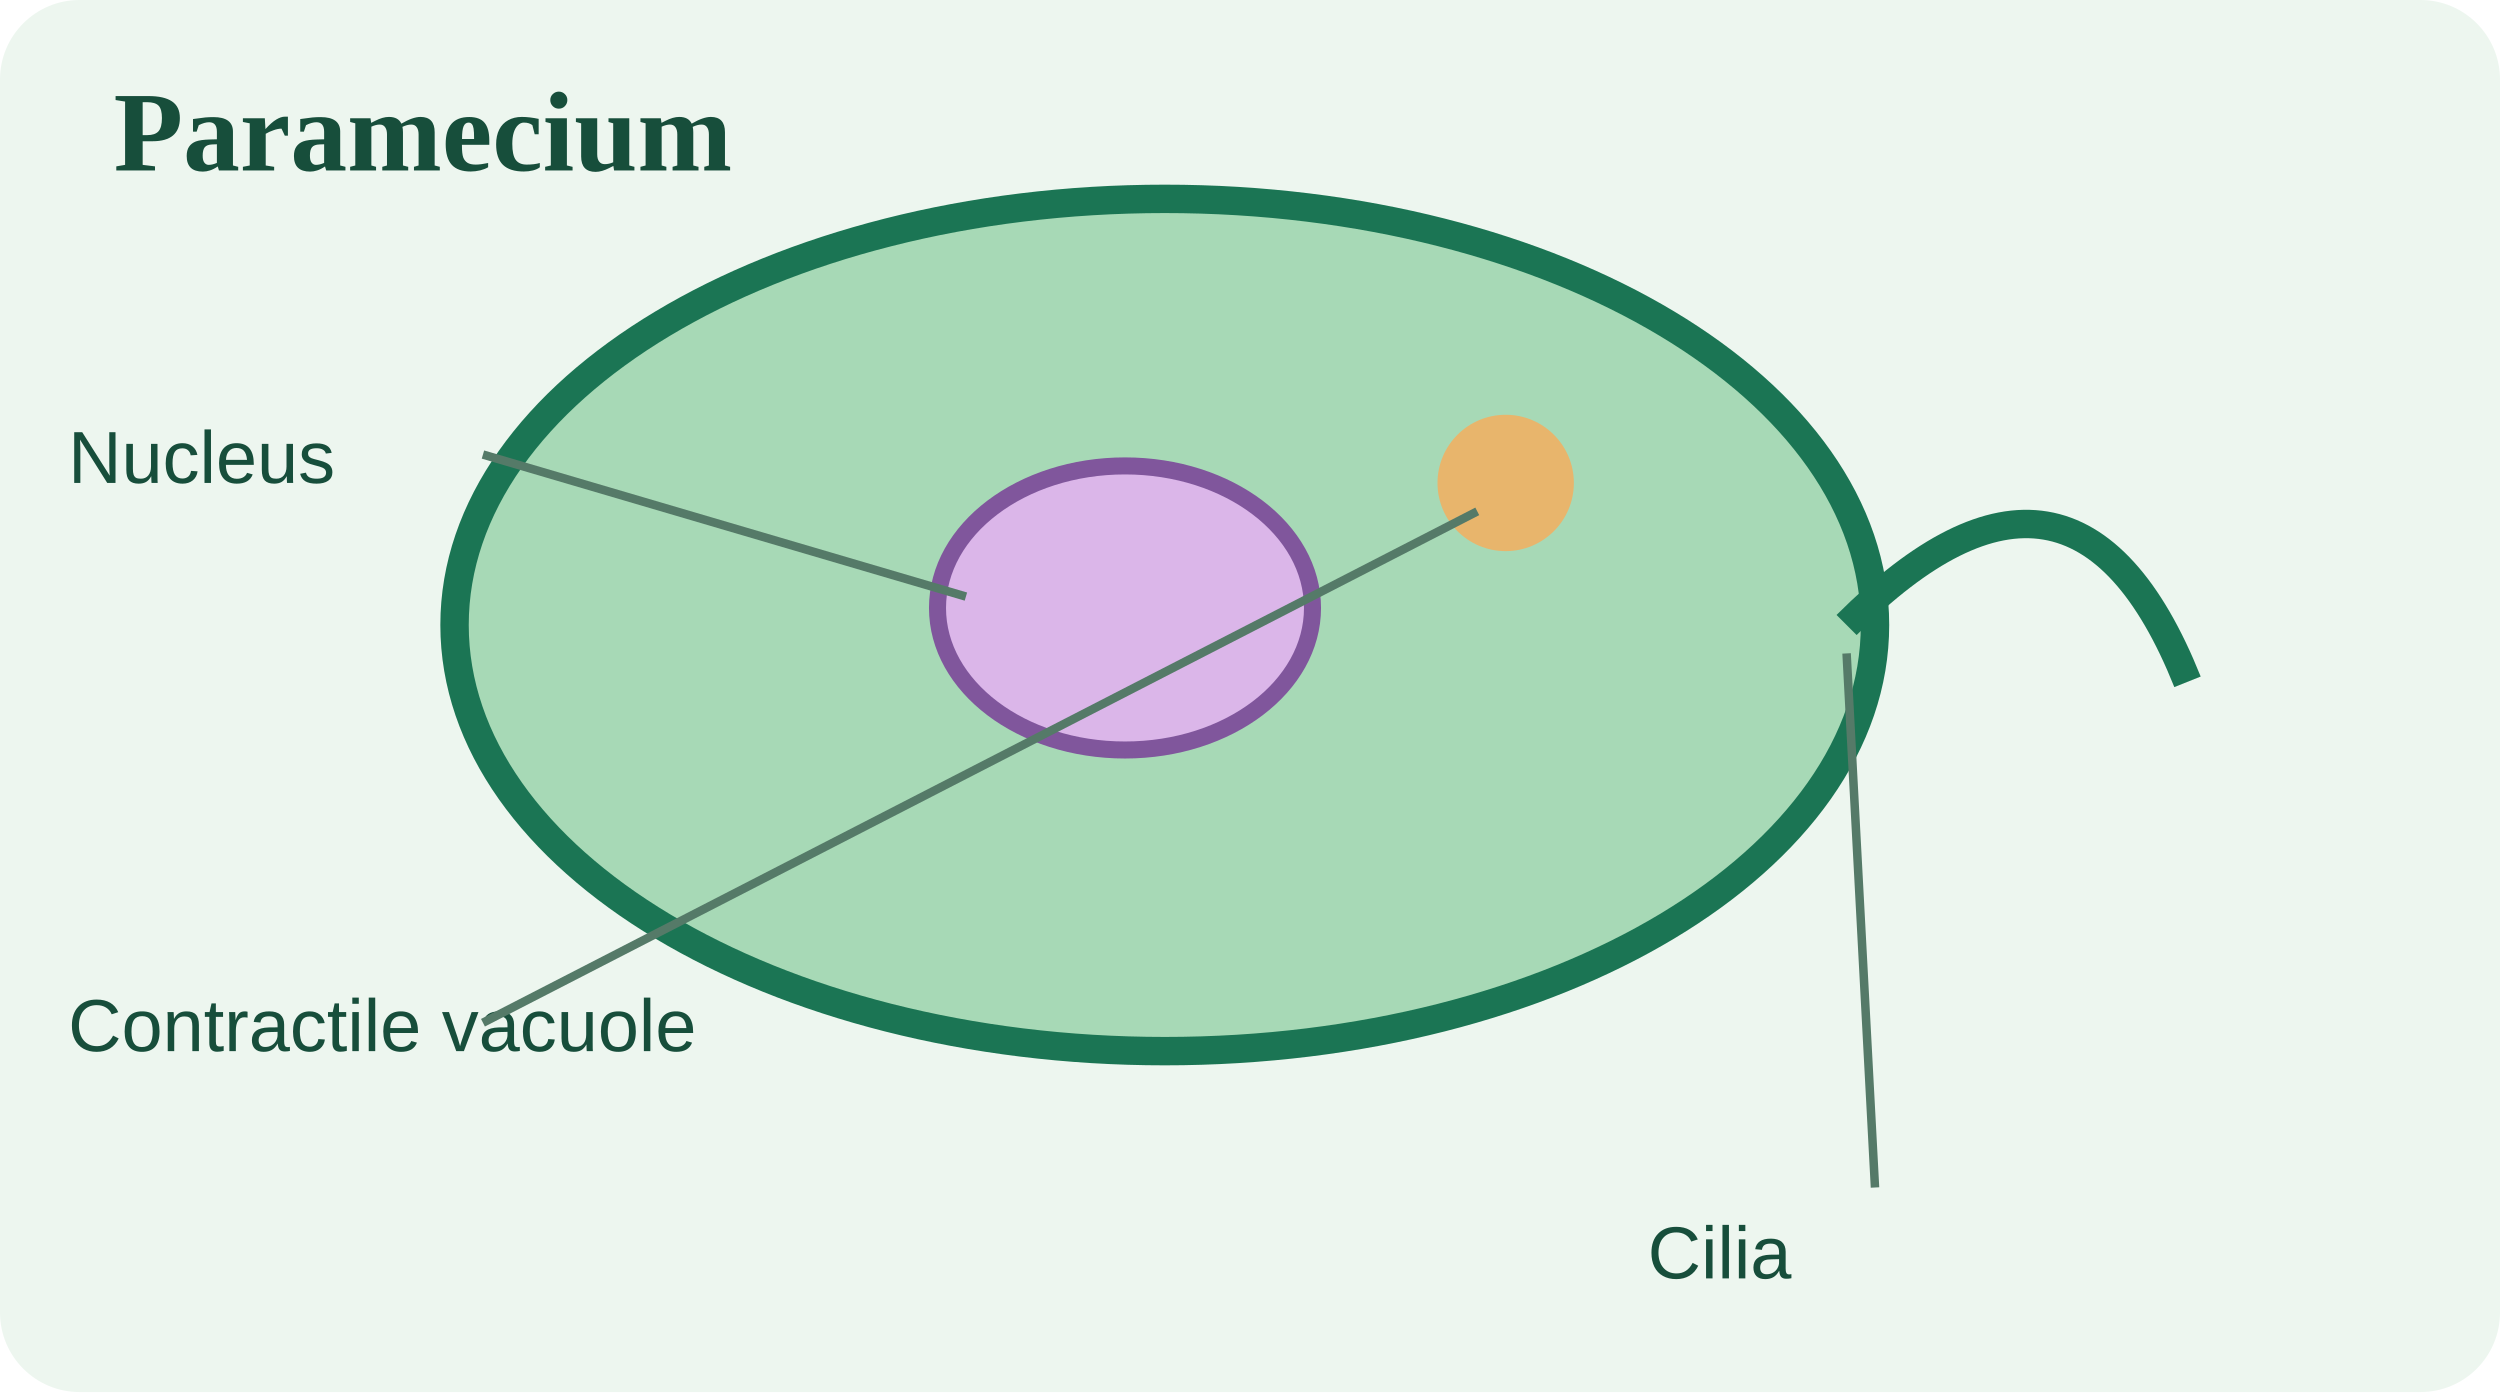
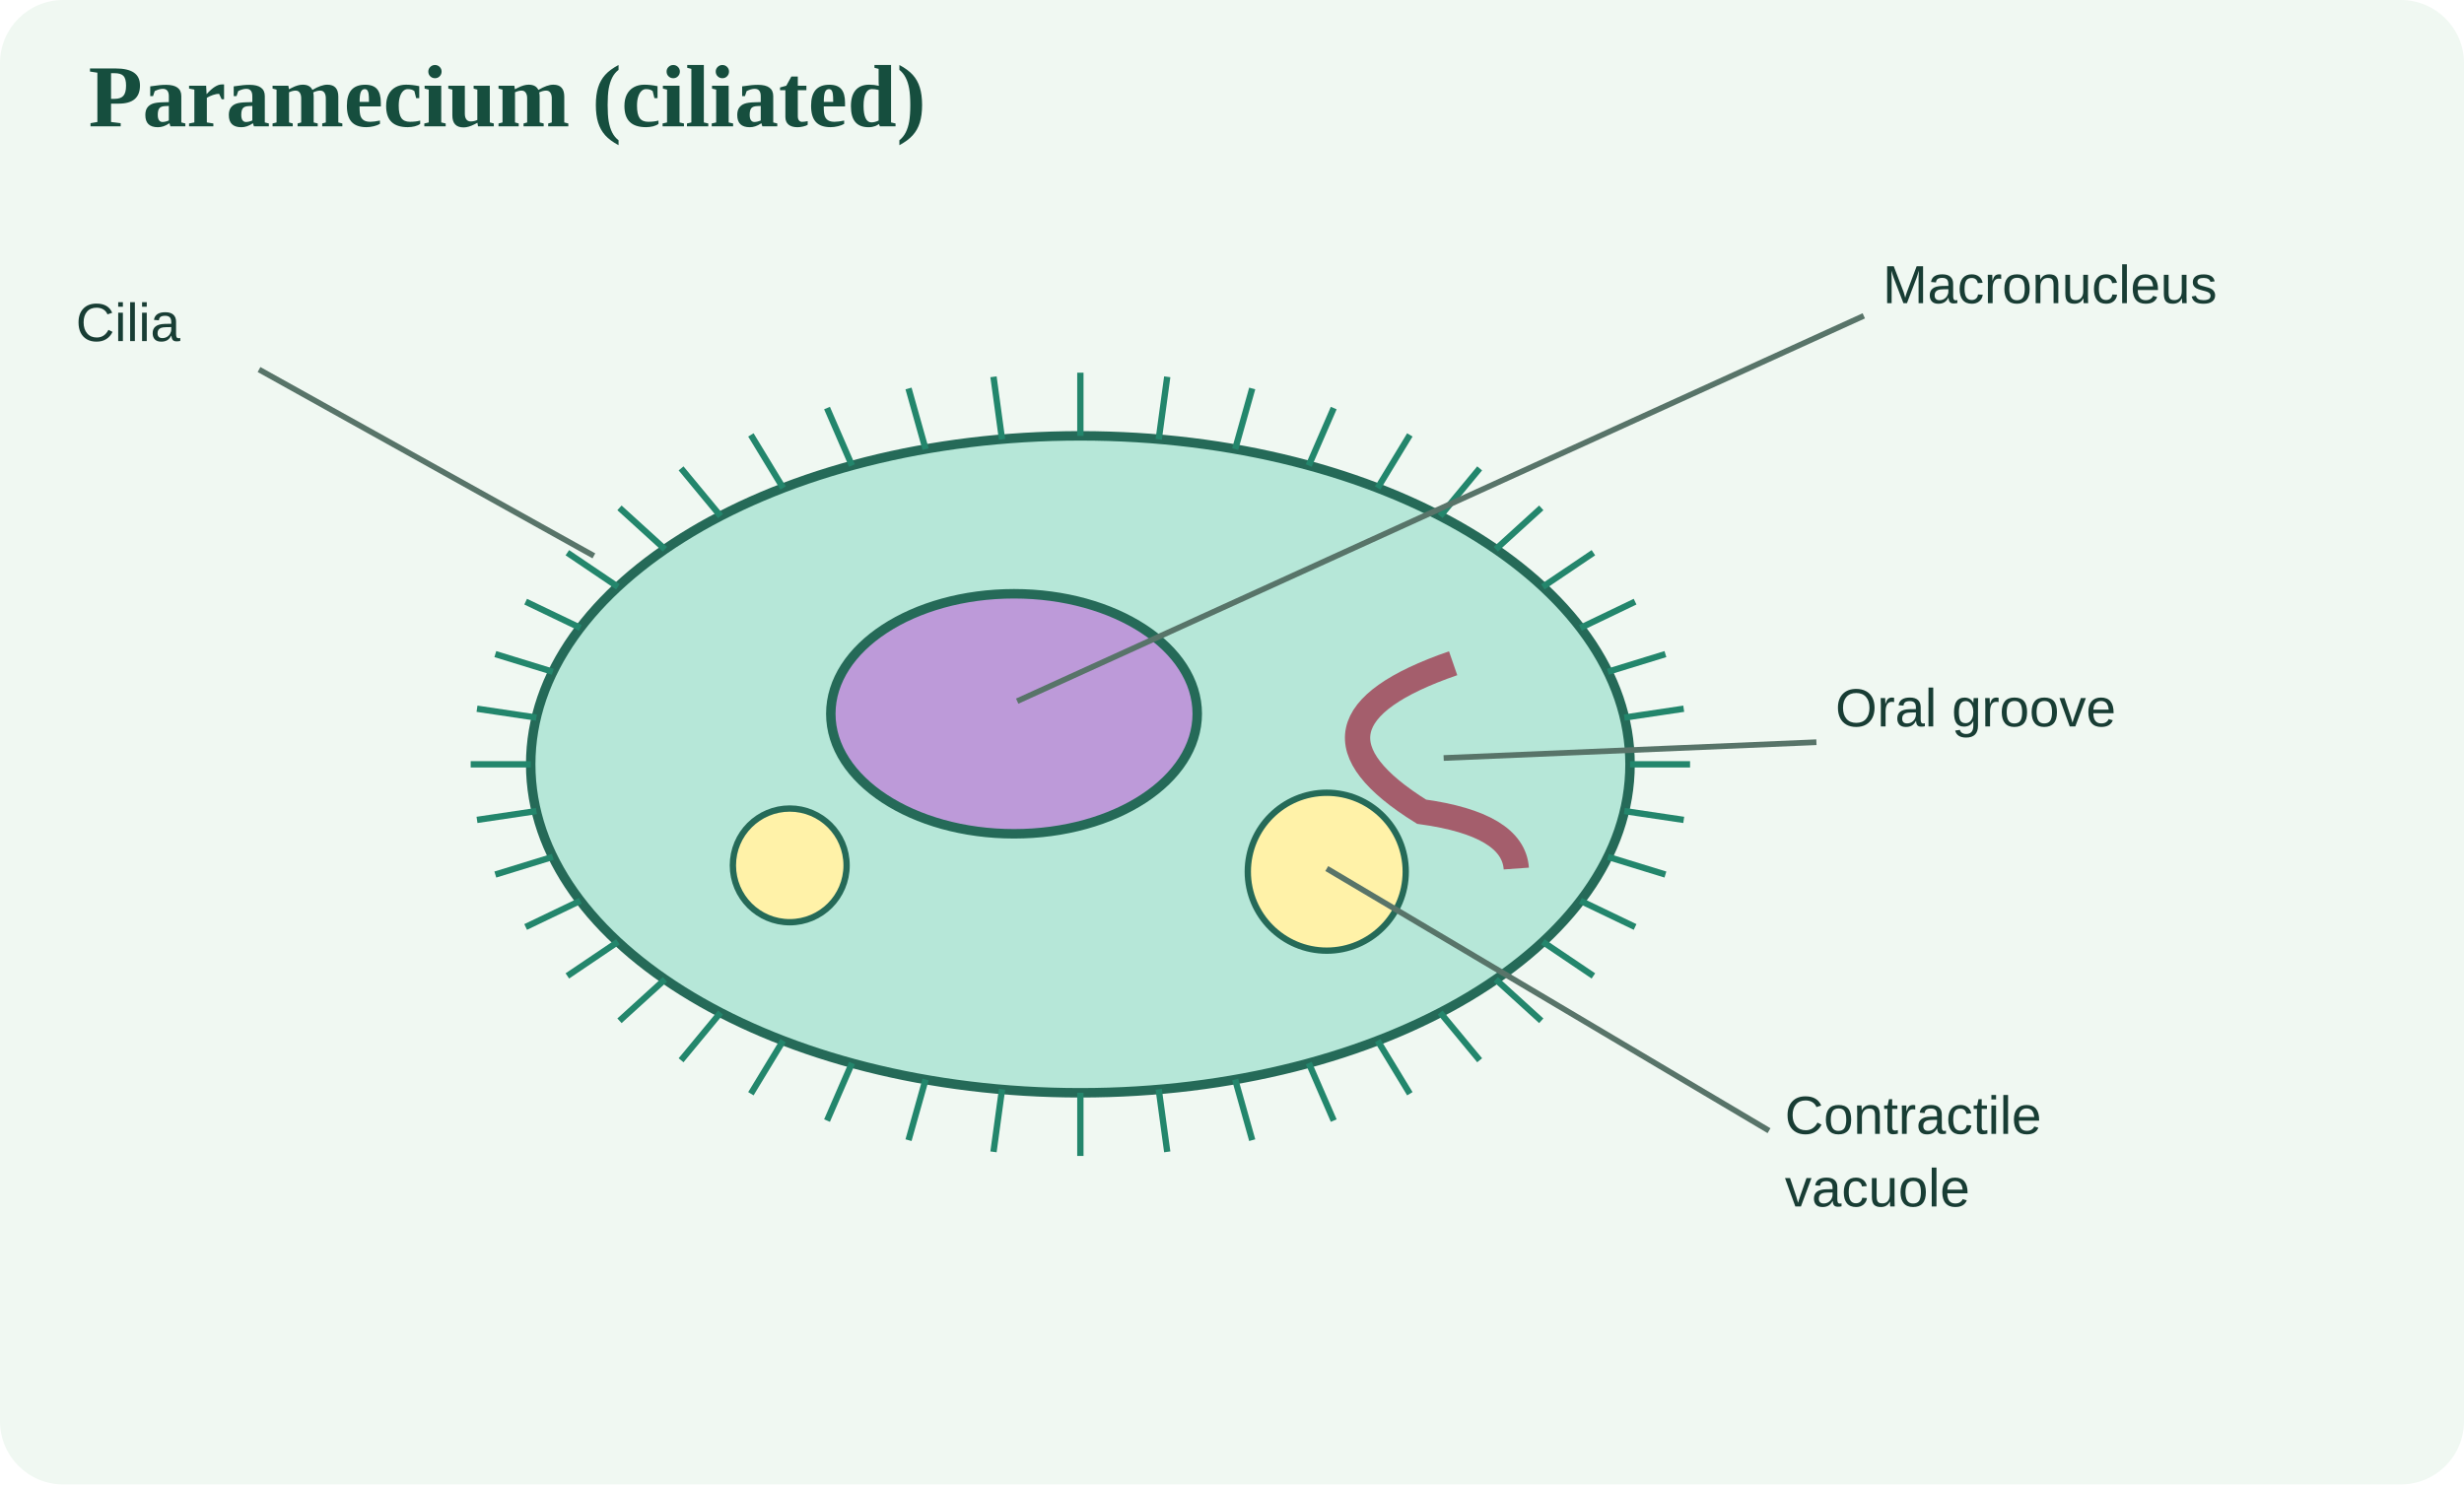
- <svg xmlns="http://www.w3.org/2000/svg" viewBox="0 0 440 245">
-   <rect width="440" height="245" rx="14" fill="#edf6ef" />
-   <text x="20" y="30" font-size="20" font-weight="700" fill="#174e3b">Paramecium</text>
-   <ellipse cx="205" cy="110" rx="125" ry="75" fill="#a7d9b6" stroke="#1b7554" stroke-width="5" />
-   <ellipse cx="198" cy="107" rx="33" ry="25" fill="#dbb6e9" stroke="#80569c" stroke-width="3" />
-   <circle cx="265" cy="85" r="12" fill="#e8b56c" />
-   <path d="M325 110 Q365 70 385 120" fill="none" stroke="#1b7554" stroke-width="5" />
-   <g font-family="Arial,sans-serif" font-size="13" fill="#174e3b">
-     <text x="12" y="85">Nucleus</text>
-     <text x="12" y="185">Contractile vacuole</text>
-     <text x="290" y="225">Cilia</text>
-   </g>
-   <g stroke="#557a68" stroke-width="1.5">
-     <path d="M85 80 L170 105" />
-     <path d="M85 180 L260 90" />
-     <path d="M330 209 L325 115" />
+ <svg xmlns="http://www.w3.org/2000/svg" viewBox="0 0 780 470" role="img" aria-label="Labeled scientific diagram of Paramecium (ciliated)">
+   <rect width="780" height="470" rx="20" fill="#f0f8f2" />
+   <text x="28" y="40" font-size="28" font-weight="bold" fill="#164e3e">Paramecium (ciliated)</text>
+   <g font-family="Arial,Helvetica,sans-serif">
+     <ellipse cx="342" cy="242" rx="174" ry="104" fill="#b6e7d8" stroke="#256a58" stroke-width="3" />
+     <line x1="516.0" y1="242.0" x2="535.0" y2="242.0" stroke="#23866c" stroke-width="2" />
+     <line x1="514.2" y1="256.8" x2="533.0" y2="259.6" stroke="#23866c" stroke-width="2" />
+     <line x1="509.0" y1="271.3" x2="527.2" y2="276.9" stroke="#23866c" stroke-width="2" />
+     <line x1="500.3" y1="285.2" x2="517.6" y2="293.5" stroke="#23866c" stroke-width="2" />
+     <line x1="488.4" y1="298.2" x2="504.4" y2="309.0" stroke="#23866c" stroke-width="2" />
+     <line x1="473.5" y1="310.1" x2="487.9" y2="323.2" stroke="#23866c" stroke-width="2" />
+     <line x1="455.9" y1="320.6" x2="468.4" y2="335.7" stroke="#23866c" stroke-width="2" />
+     <line x1="436.1" y1="329.5" x2="446.3" y2="346.3" stroke="#23866c" stroke-width="2" />
+     <line x1="414.3" y1="336.6" x2="422.2" y2="354.8" stroke="#23866c" stroke-width="2" />
+     <line x1="391.0" y1="341.8" x2="396.4" y2="361.0" stroke="#23866c" stroke-width="2" />
+     <line x1="366.8" y1="344.9" x2="369.5" y2="364.7" stroke="#23866c" stroke-width="2" />
+     <line x1="342.0" y1="346.0" x2="342.0" y2="366.0" stroke="#23866c" stroke-width="2" />
+     <line x1="317.2" y1="344.9" x2="314.5" y2="364.7" stroke="#23866c" stroke-width="2" />
+     <line x1="293.0" y1="341.8" x2="287.6" y2="361.0" stroke="#23866c" stroke-width="2" />
+     <line x1="269.7" y1="336.6" x2="261.8" y2="354.8" stroke="#23866c" stroke-width="2" />
+     <line x1="247.9" y1="329.5" x2="237.7" y2="346.3" stroke="#23866c" stroke-width="2" />
+     <line x1="228.1" y1="320.6" x2="215.6" y2="335.7" stroke="#23866c" stroke-width="2" />
+     <line x1="210.5" y1="310.1" x2="196.1" y2="323.2" stroke="#23866c" stroke-width="2" />
+     <line x1="195.6" y1="298.2" x2="179.6" y2="309.0" stroke="#23866c" stroke-width="2" />
+     <line x1="183.7" y1="285.2" x2="166.4" y2="293.5" stroke="#23866c" stroke-width="2" />
+     <line x1="175.0" y1="271.3" x2="156.8" y2="276.9" stroke="#23866c" stroke-width="2" />
+     <line x1="169.8" y1="256.8" x2="151.0" y2="259.6" stroke="#23866c" stroke-width="2" />
+     <line x1="168.0" y1="242.0" x2="149.0" y2="242.0" stroke="#23866c" stroke-width="2" />
+     <line x1="169.8" y1="227.2" x2="151.0" y2="224.4" stroke="#23866c" stroke-width="2" />
+     <line x1="175.0" y1="212.7" x2="156.8" y2="207.1" stroke="#23866c" stroke-width="2" />
+     <line x1="183.7" y1="198.8" x2="166.4" y2="190.5" stroke="#23866c" stroke-width="2" />
+     <line x1="195.6" y1="185.8" x2="179.6" y2="175.0" stroke="#23866c" stroke-width="2" />
+     <line x1="210.5" y1="173.9" x2="196.1" y2="160.8" stroke="#23866c" stroke-width="2" />
+     <line x1="228.1" y1="163.4" x2="215.6" y2="148.3" stroke="#23866c" stroke-width="2" />
+     <line x1="247.9" y1="154.5" x2="237.7" y2="137.7" stroke="#23866c" stroke-width="2" />
+     <line x1="269.7" y1="147.4" x2="261.8" y2="129.2" stroke="#23866c" stroke-width="2" />
+     <line x1="293.0" y1="142.2" x2="287.6" y2="123.0" stroke="#23866c" stroke-width="2" />
+     <line x1="317.2" y1="139.1" x2="314.5" y2="119.3" stroke="#23866c" stroke-width="2" />
+     <line x1="342.0" y1="138.0" x2="342.0" y2="118.0" stroke="#23866c" stroke-width="2" />
+     <line x1="366.8" y1="139.1" x2="369.5" y2="119.3" stroke="#23866c" stroke-width="2" />
+     <line x1="391.0" y1="142.2" x2="396.4" y2="123.0" stroke="#23866c" stroke-width="2" />
+     <line x1="414.3" y1="147.4" x2="422.2" y2="129.2" stroke="#23866c" stroke-width="2" />
+     <line x1="436.1" y1="154.5" x2="446.3" y2="137.7" stroke="#23866c" stroke-width="2" />
+     <line x1="455.9" y1="163.4" x2="468.4" y2="148.3" stroke="#23866c" stroke-width="2" />
+     <line x1="473.5" y1="173.9" x2="487.9" y2="160.8" stroke="#23866c" stroke-width="2" />
+     <line x1="488.4" y1="185.8" x2="504.4" y2="175.0" stroke="#23866c" stroke-width="2" />
+     <line x1="500.3" y1="198.8" x2="517.6" y2="190.5" stroke="#23866c" stroke-width="2" />
+     <line x1="509.0" y1="212.7" x2="527.2" y2="207.1" stroke="#23866c" stroke-width="2" />
+     <line x1="514.2" y1="227.2" x2="533.0" y2="224.4" stroke="#23866c" stroke-width="2" />
+     <ellipse cx="321" cy="226" rx="58" ry="38" fill="#bd9ad9" stroke="#256a58" stroke-width="3" />
+     <circle cx="420" cy="276" r="25" fill="#fff2a8" stroke="#256a58" stroke-width="2" />
+     <circle cx="250" cy="274" r="18" fill="#fff2a8" stroke="#256a58" stroke-width="2" />
+     <path d="M460 210 Q405 229 450 257 Q479 261 480 275" fill="none" stroke="#a45e6c" stroke-width="8" />
+     <path d="M188 176 L82 117" fill="none" stroke="#587469" stroke-width="1.8" />
+     <text x="24" y="108" font-size="17" fill="#183d34">Cilia</text>
+     <path d="M322 222 L590 100" fill="none" stroke="#587469" stroke-width="1.8" />
+     <text x="596" y="96" font-size="17" fill="#183d34">Macronucleus</text>
+     <path d="M457 240 L575 235" fill="none" stroke="#587469" stroke-width="1.8" />
+     <text x="581" y="230" font-size="17" fill="#183d34">Oral groove</text>
+     <path d="M420 275 L560 358" fill="none" stroke="#587469" stroke-width="1.8" />
+     <text x="565" y="359" font-size="17" fill="#183d34">Contractile</text>
+     <text x="565" y="382" font-size="17" fill="#183d34">vacuole</text>
  </g>
</svg>
